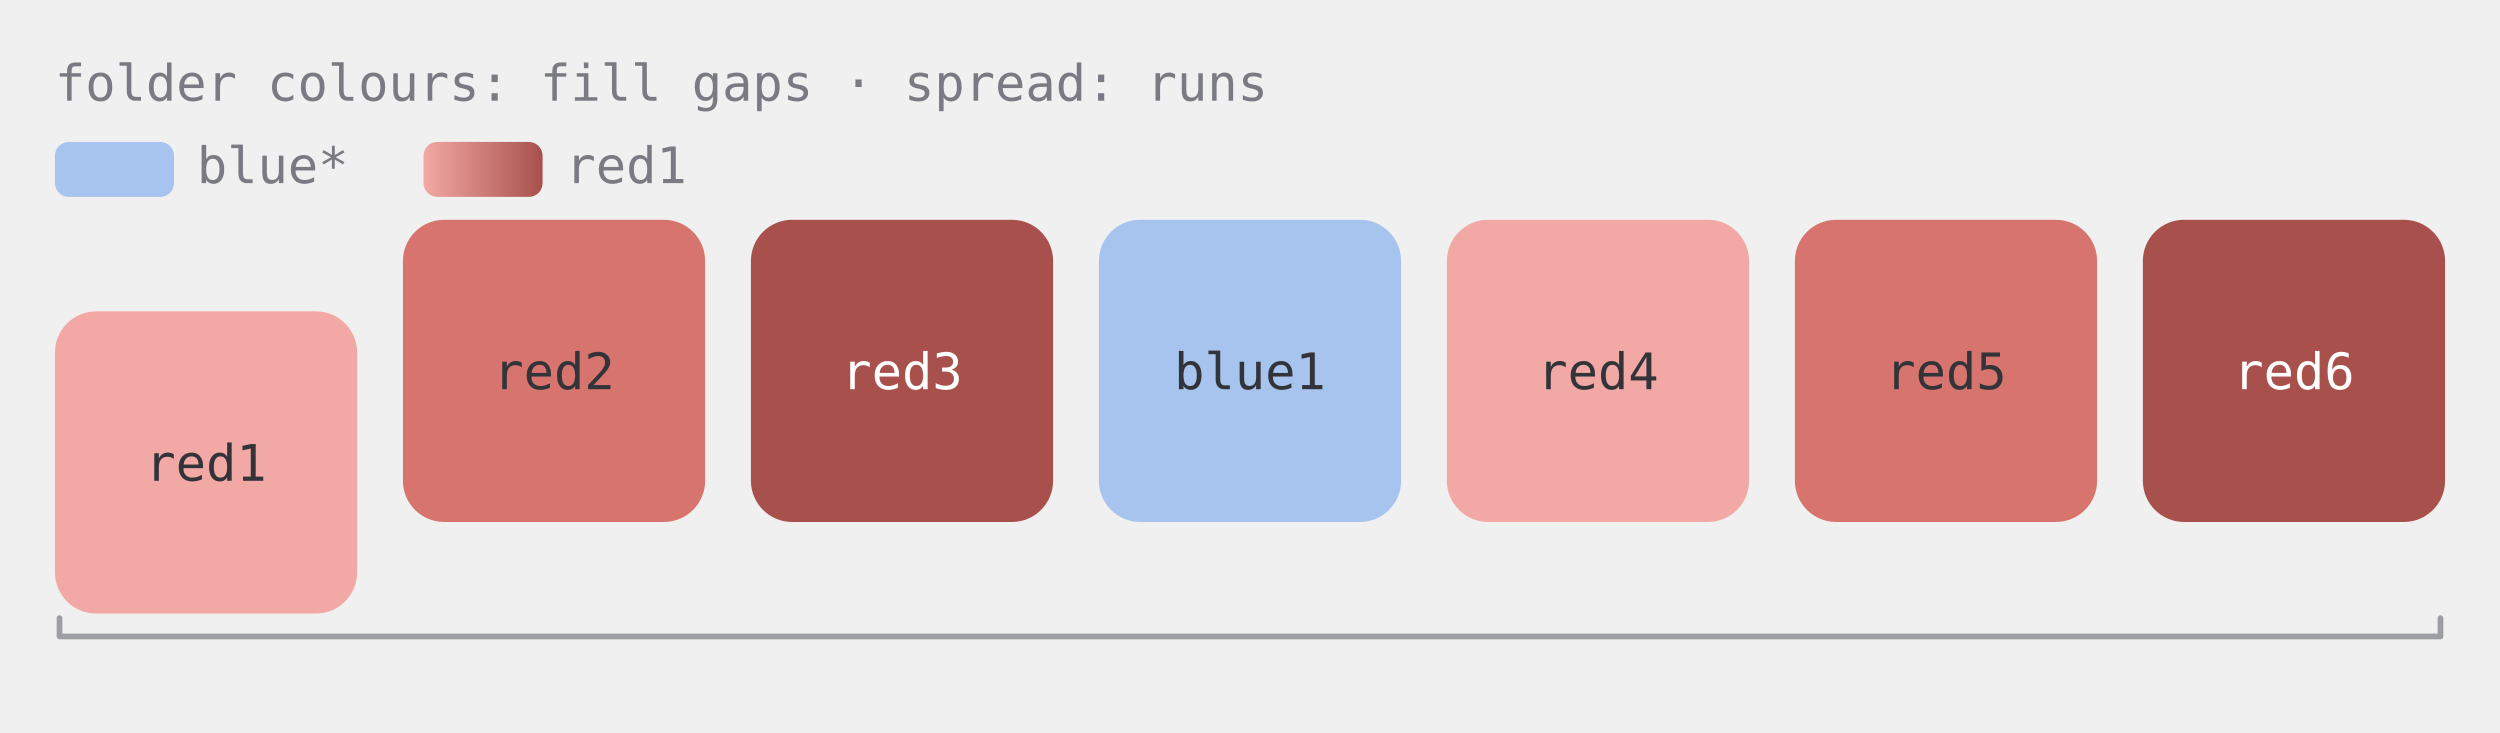
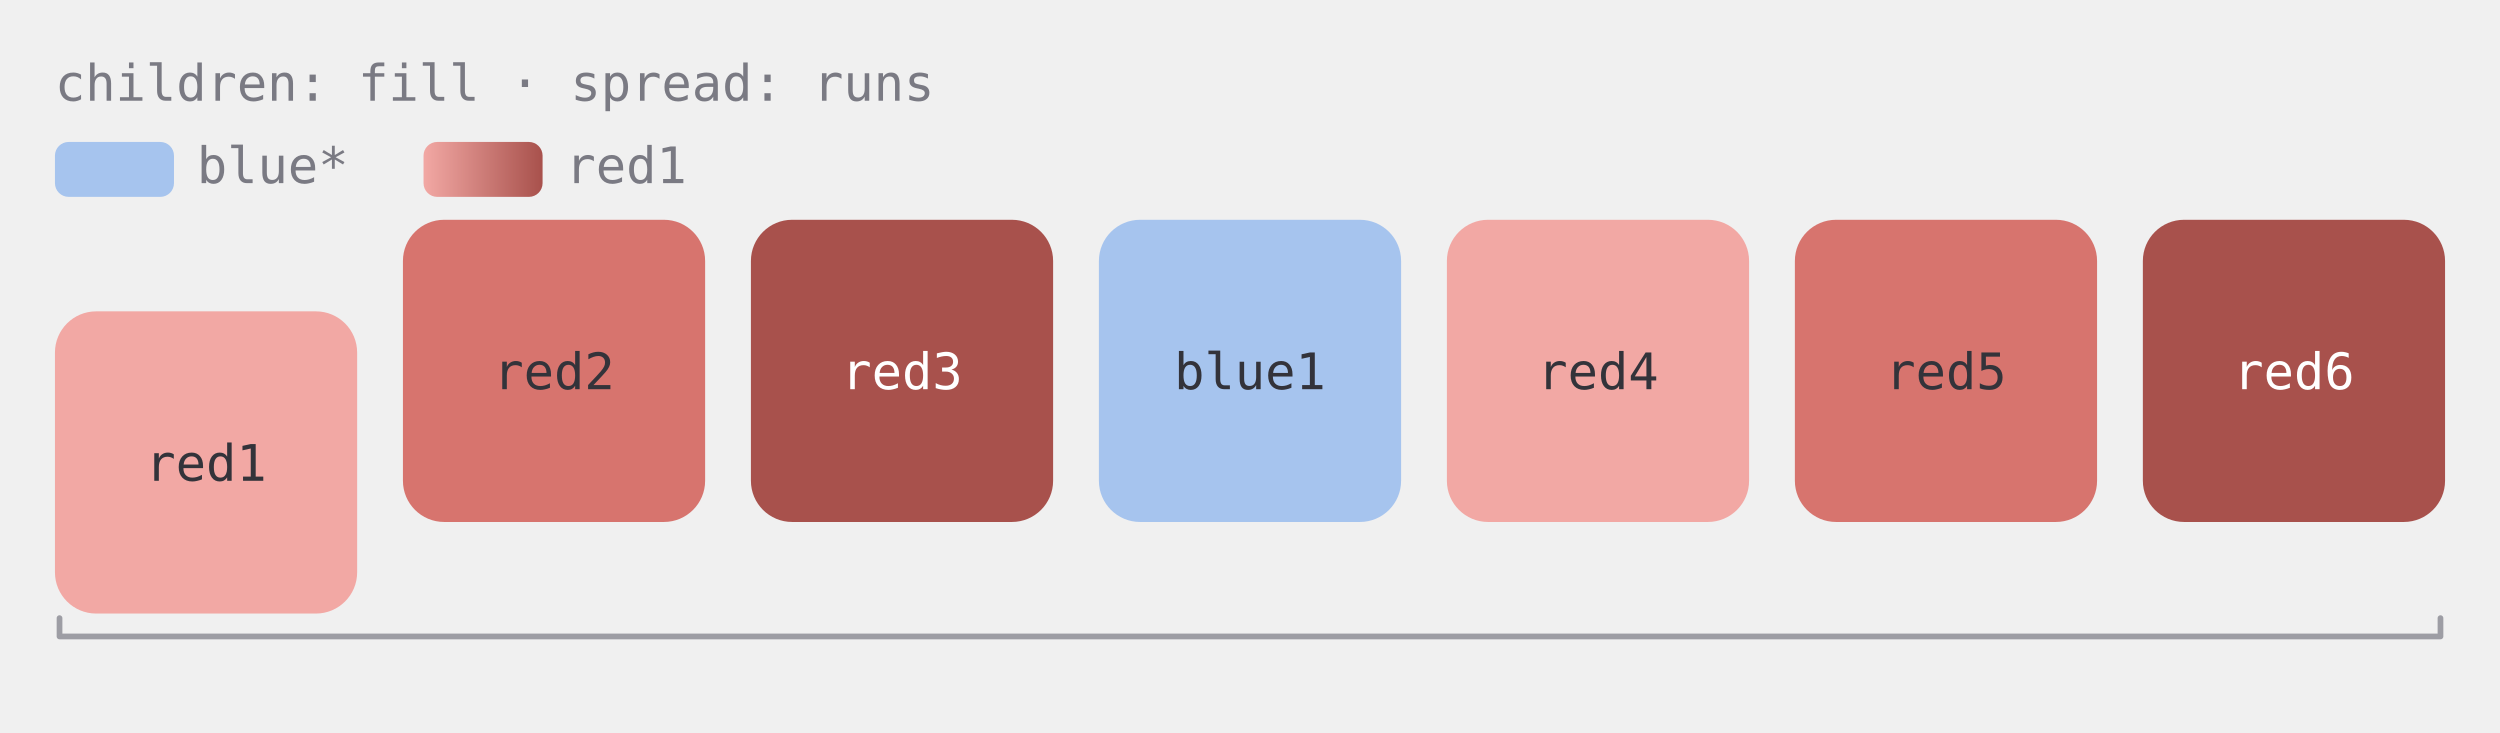
<svg xmlns="http://www.w3.org/2000/svg" height="160" viewBox="0 0 546 160" width="546">
  <linearGradient id="a">
    <stop offset="0" stop-color="#f2a8a4" />
    <stop offset="1" stop-color="#a8514c" />
  </linearGradient>
-   <text fill="#7a7a83" font-family="ui-monospace, SFMono-Regular, Menlo, Consolas, monospace" font-size="11" x="12" y="22">folder colours: fill gaps · spread: runs</text>
+   <text fill="#7a7a83" font-family="ui-monospace, SFMono-Regular, Menlo, Consolas, monospace" font-size="11" x="12" y="22">children: fill · spread: runs</text>
  <rect fill="#a6c4ee" height="12" rx="3" width="26" x="12" y="31" />
  <text fill="#7a7a83" font-family="ui-monospace, SFMono-Regular, Menlo, Consolas, monospace" font-size="11" x="43" y="40">blue*</text>
  <rect fill="url(#a)" height="12" rx="3" width="26" x="92.5" y="31" />
  <text fill="#7a7a83" font-family="ui-monospace, SFMono-Regular, Menlo, Consolas, monospace" font-size="11" x="123.5" y="40">red1</text>
-   <path d="m13 135v4h520v-4" style="fill:none;stroke:#7a7a83;stroke-width:1.25;stroke-opacity:.7;stroke-linecap:round;stroke-linejoin:round" />
+   <path d="m13 135v4h520v-4" style="fill:none;stroke:#7a7a83;stroke-linecap:round;stroke-linejoin:round;stroke-opacity:.7;stroke-width:1.25" />
  <rect fill="#f2a8a4" height="66" rx="9" width="66" x="12" y="68" />
  <text fill="#33333a" font-family="ui-monospace, SFMono-Regular, Menlo, Consolas, monospace" font-size="11" text-anchor="middle" x="45" y="105">red1</text>
  <rect fill="#d7746e" height="66" rx="9" width="66" x="88" y="48" />
  <text fill="#33333a" font-family="ui-monospace, SFMono-Regular, Menlo, Consolas, monospace" font-size="11" text-anchor="middle" x="121" y="85">red2</text>
  <rect fill="#a8514c" height="66" rx="9" width="66" x="164" y="48" />
  <text fill="#fff" font-family="ui-monospace, SFMono-Regular, Menlo, Consolas, monospace" font-size="11" text-anchor="middle" x="197" y="85">red3</text>
  <rect fill="#a6c4ee" height="66" rx="9" width="66" x="240" y="48" />
  <text fill="#33333a" font-family="ui-monospace, SFMono-Regular, Menlo, Consolas, monospace" font-size="11" text-anchor="middle" x="273" y="85">blue1</text>
  <rect fill="#f2a8a4" height="66" rx="9" width="66" x="316" y="48" />
  <text fill="#33333a" font-family="ui-monospace, SFMono-Regular, Menlo, Consolas, monospace" font-size="11" text-anchor="middle" x="349" y="85">red4</text>
  <rect fill="#d7746e" height="66" rx="9" width="66" x="392" y="48" />
  <text fill="#33333a" font-family="ui-monospace, SFMono-Regular, Menlo, Consolas, monospace" font-size="11" text-anchor="middle" x="425" y="85">red5</text>
  <rect fill="#a8514c" height="66" rx="9" width="66" x="468" y="48" />
  <text fill="#fff" font-family="ui-monospace, SFMono-Regular, Menlo, Consolas, monospace" font-size="11" text-anchor="middle" x="501" y="85">red6</text>
</svg>
